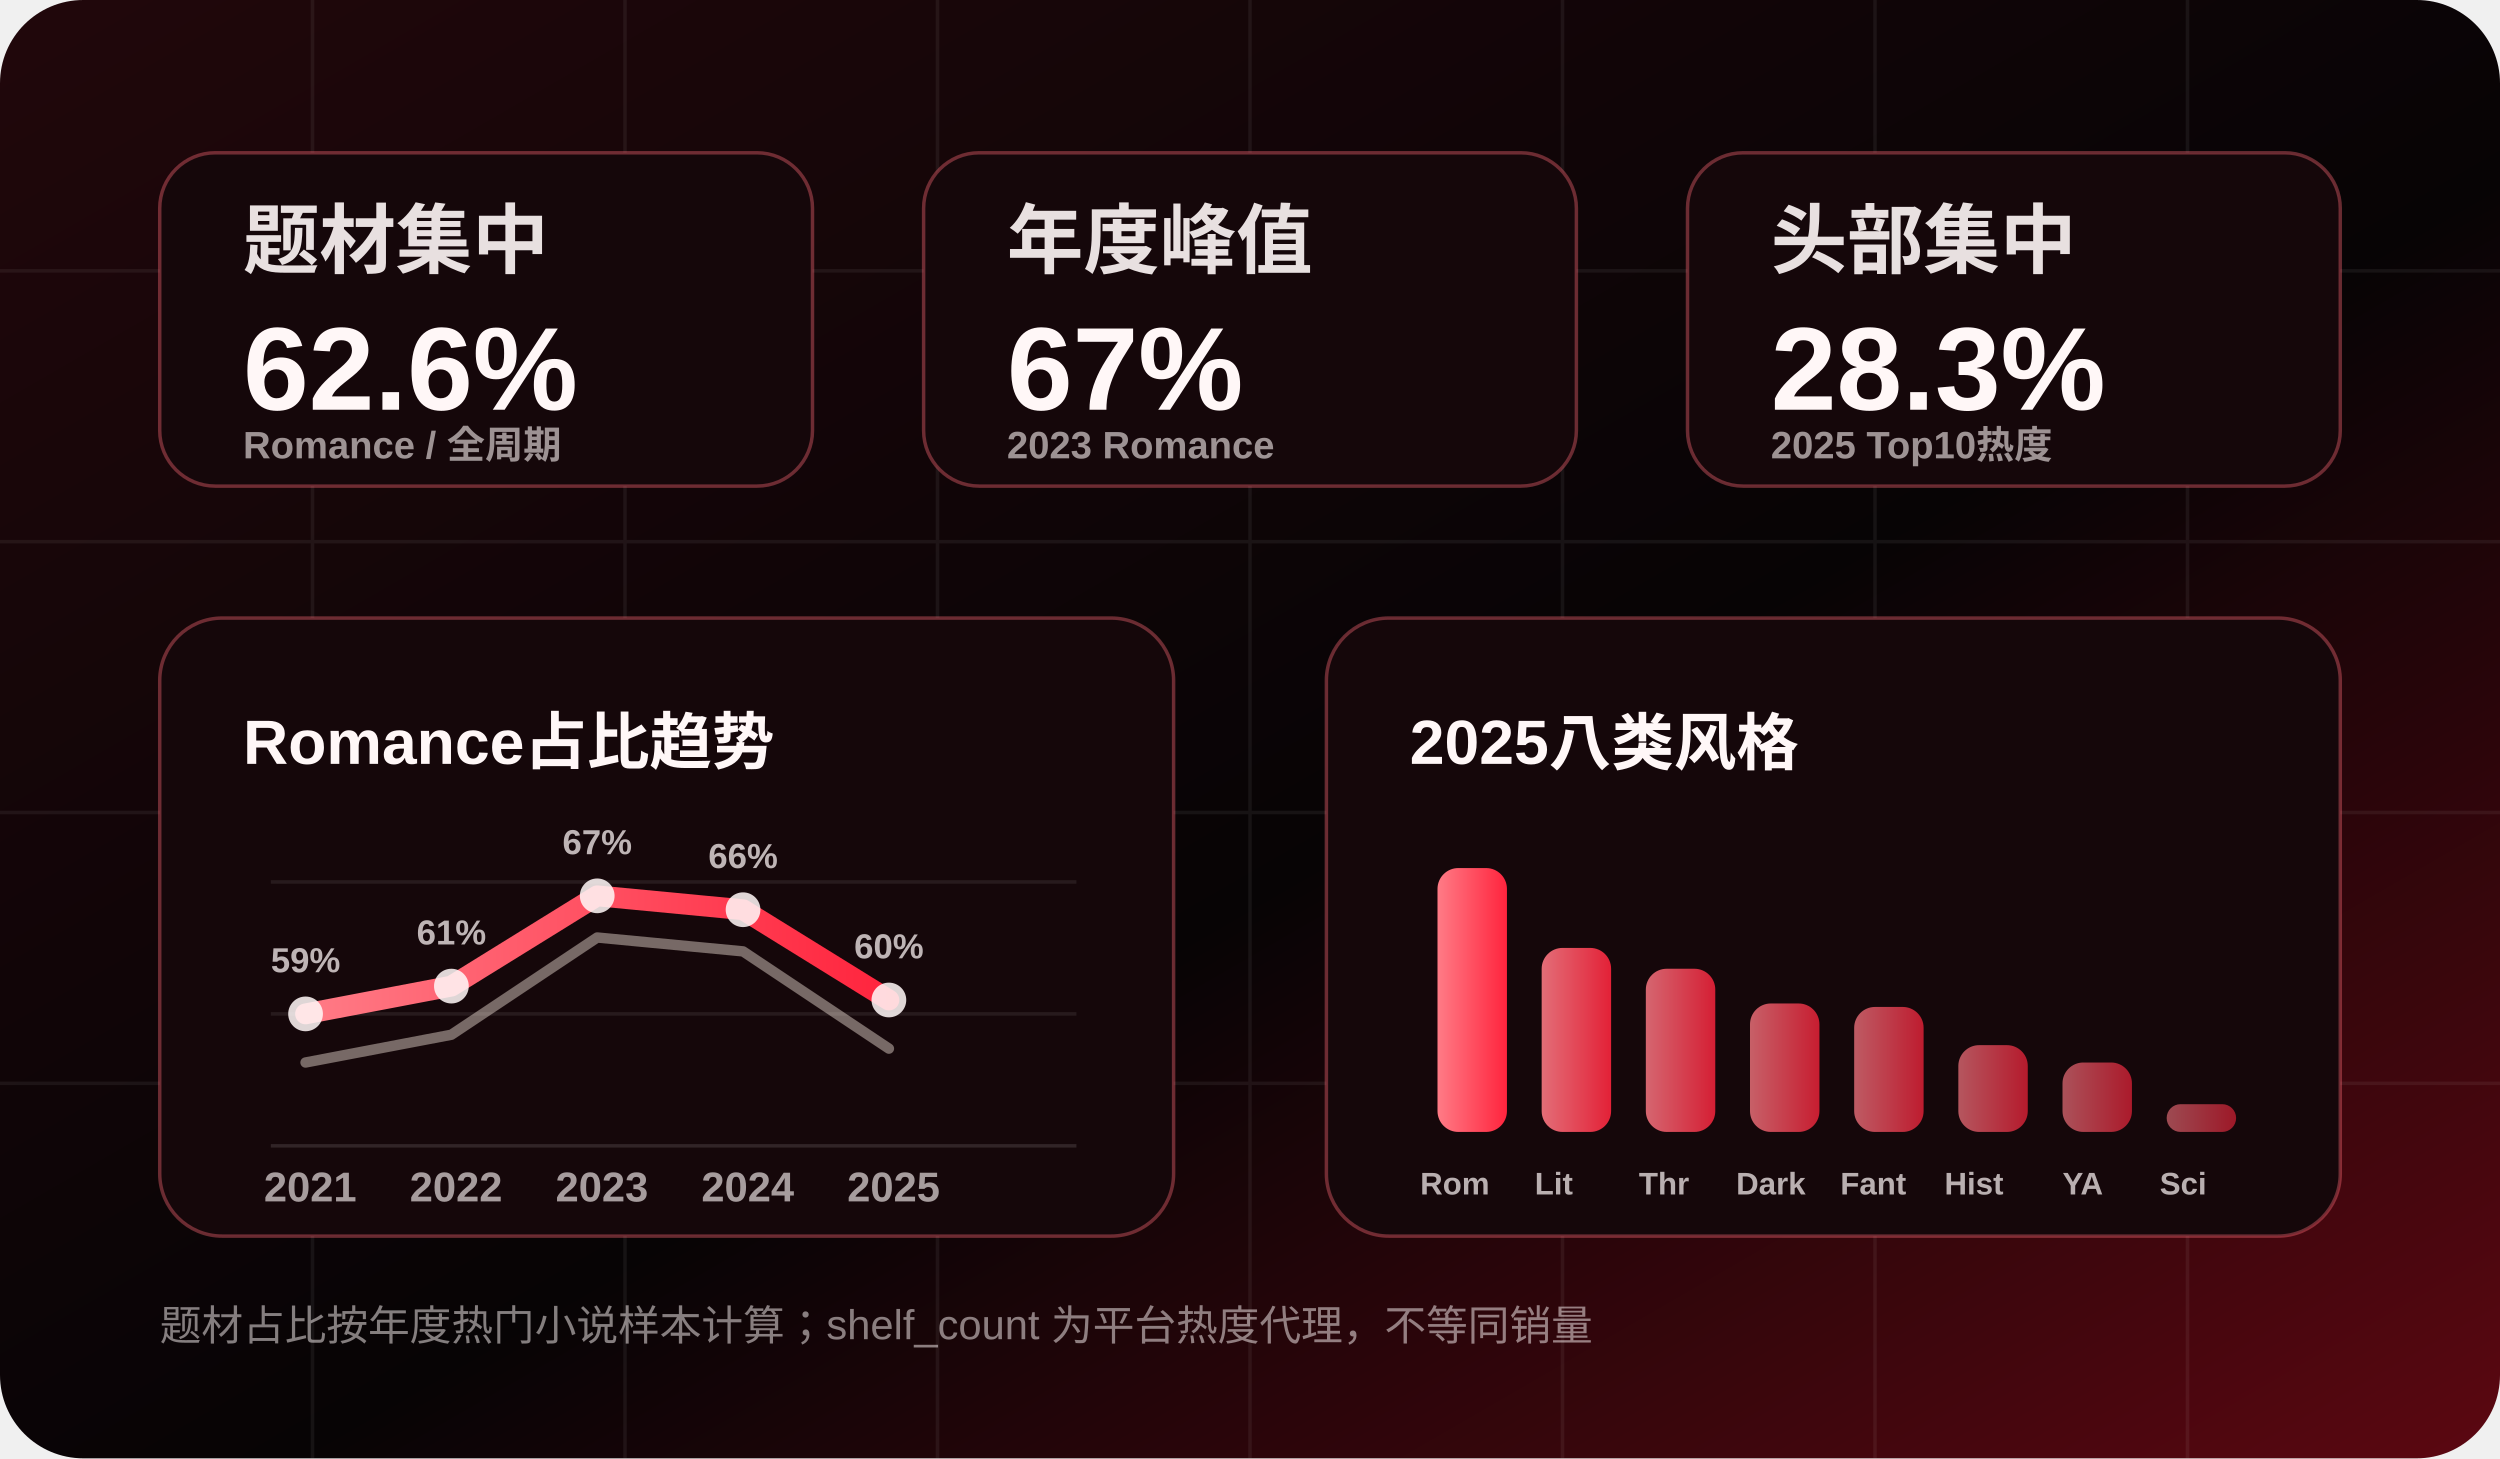
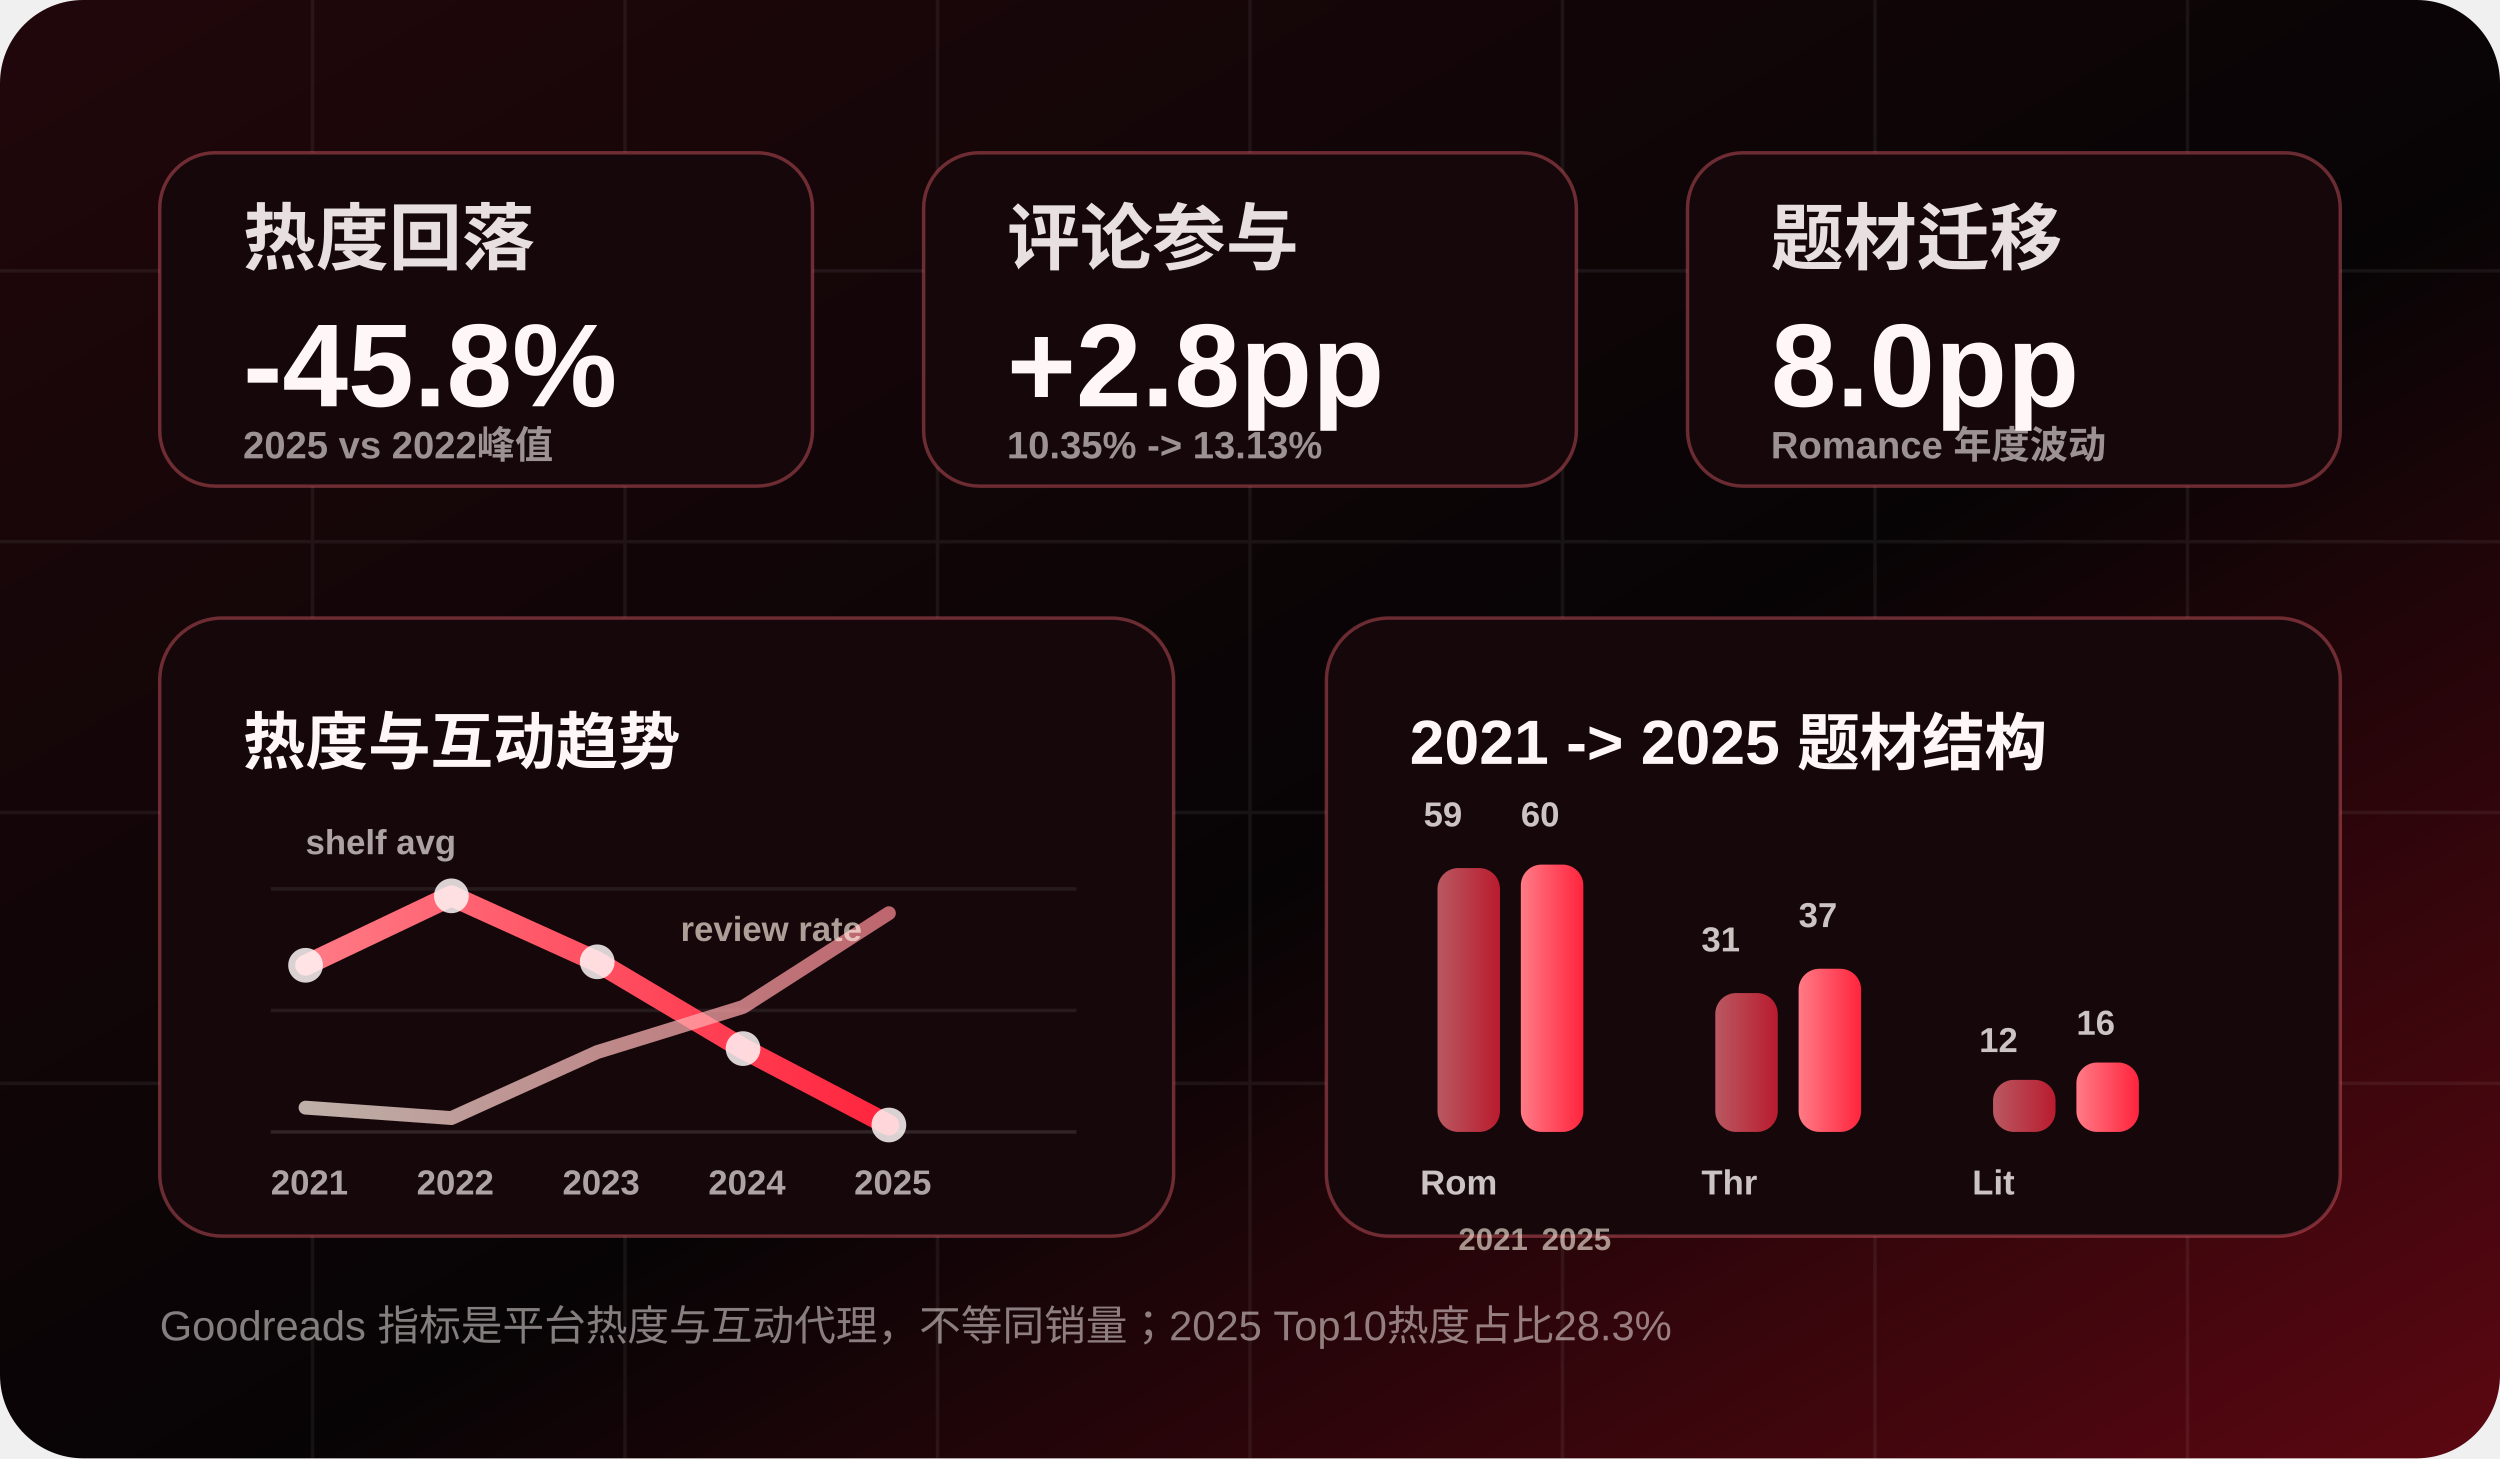
<svg xmlns="http://www.w3.org/2000/svg" width="720" height="420" viewBox="0 0 720 420" role="img" aria-labelledby="title desc">
  <defs>
    <linearGradient id="bg" x1="0" x2="1" y1="0" y2="1">
      <stop offset="0" stop-color="#21070b" />
      <stop offset="0.56" stop-color="#070405" />
      <stop offset="1" stop-color="#5c0711" />
    </linearGradient>
    <linearGradient id="red" x1="0" x2="1">
      <stop offset="0" stop-color="#ff7b86" />
      <stop offset="1" stop-color="#ff243d" />
    </linearGradient>
    <linearGradient id="cream" x1="0" x2="1">
      <stop offset="0" stop-color="#fff1e5" />
      <stop offset="1" stop-color="#ff8a94" />
    </linearGradient>
  </defs>
  <rect width="720" height="420" rx="24" fill="url(#bg)" />
  <path d="M0 78H720M0 156H720M0 234H720M0 312H720M90 0V420M180 0V420M270 0V420M360 0V420M450 0V420M540 0V420M630 0V420" stroke="#fff" stroke-opacity=".06" />
  <g fill="#15070a" stroke="#ff6b78" stroke-opacity=".38">
    <rect x="46" y="44" width="188" height="96" rx="16" />
    <rect x="266" y="44" width="188" height="96" rx="16" />
    <rect x="486" y="44" width="188" height="96" rx="16" />
    <rect x="46" y="178" width="292" height="178" rx="18" />
    <rect x="382" y="178" width="292" height="178" rx="18" />
  </g>
  <g font-family="Microsoft YaHei, Arial, sans-serif" fill="#fff7f7">
-     <text x="70" y="77" font-size="22" opacity=".9" font-weight="800">题材集中</text>
-     <text x="70" y="118" font-size="34" font-weight="900">62.6%</text>
-     <text x="70" y="132" font-size="11" opacity=".58" font-weight="700">Romance / 全周期</text>
-     <text x="290" y="77" font-size="22" opacity=".9" font-weight="800">年度峰值</text>
-     <text x="290" y="118" font-size="34" font-weight="900">67%</text>
-     <text x="290" y="132" font-size="11" opacity=".58" font-weight="700">2023 Romance</text>
-     <text x="510" y="77" font-size="22" opacity=".9" font-weight="800">头部集中</text>
-     <text x="510" y="118" font-size="34" font-weight="900">28.3%</text>
-     <text x="510" y="132" font-size="11" opacity=".58" font-weight="700">2025 Top10热度</text>
-     <text x="70" y="220" font-size="18" font-weight="900">Romance占比趋势</text>
-     <text x="406" y="220" font-size="18" font-weight="900">2025八类风格</text>
+     <text x="70" y="76" font-size="21" opacity=".9" font-weight="800">热度回落</text>
+     <text x="70" y="117" font-size="34" font-weight="900">-45.8%</text>
+     <text x="70" y="132" font-size="11" opacity=".58" font-weight="700">2025 vs 2022峰值</text>
+     <text x="290" y="76" font-size="21" opacity=".9" font-weight="800">评论参与</text>
+     <text x="290" y="117" font-size="34" font-weight="900">+2.8pp</text>
+     <text x="290" y="132" font-size="11" opacity=".58" font-weight="700">10.35% -&gt; 13.13%</text>
+     <text x="510" y="76" font-size="21" opacity=".9" font-weight="800">题材迁移</text>
+     <text x="510" y="117" font-size="34" font-weight="900">8.0pp</text>
+     <text x="510" y="132" font-size="11" opacity=".58" font-weight="700">Romance 年度波动</text>
+     <text x="70" y="220" font-size="18" font-weight="900">热度与互动趋势</text>
+     <text x="406" y="220" font-size="18" font-weight="900">2021 -&gt; 2025 题材结构</text>
  </g>
-   <path d="M78 330 H310" stroke="#fff" stroke-opacity=".12" />
-   <path d="M78 292 H310M78 254 H310" stroke="#fff" stroke-opacity=".08" />
-   <path d="M88 292 L130 284 L172 258 L214 262 L256 288" stroke="url(#red)" stroke-width="6" fill="none" stroke-linecap="round" stroke-linejoin="round" />
-   <path d="M88 306 L130 298 L172 270 L214 274 L256 302" stroke="#fff1e5" stroke-width="3" fill="none" stroke-linecap="round" stroke-linejoin="round" opacity=".42" />
-   <g fill="#fff7f7" opacity=".86">
-     <circle cx="88" cy="292" r="5" />
-     <circle cx="130" cy="284" r="5" />
-     <circle cx="172" cy="258" r="5" />
-     <circle cx="214" cy="262" r="5" />
-     <circle cx="256" cy="288" r="5" />
+   <path d="M78 326 H310" stroke="#fff" stroke-opacity=".12" />
+   <path d="M78 291 H310M78 256 H310" stroke="#fff" stroke-opacity=".08" />
+   <path d="M88 278 L130 258 L172 277 L214 302 L256 324" stroke="url(#red)" stroke-width="6" fill="none" stroke-linecap="round" stroke-linejoin="round" />
+   <path d="M88 319 L130 322 L172 303 L214 290 L256 263" stroke="url(#cream)" stroke-width="4" fill="none" stroke-linecap="round" stroke-linejoin="round" opacity=".72" />
+   <g fill="#fff7f7" opacity=".84">
+     <circle cx="88" cy="278" r="5" />
+     <circle cx="130" cy="258" r="5" />
+     <circle cx="172" cy="277" r="5" />
+     <circle cx="214" cy="302" r="5" />
+     <circle cx="256" cy="324" r="5" />
  </g>
-   <g font-family="Microsoft YaHei, Arial, sans-serif" fill="#fff7f7" opacity=".72" font-size="10" font-weight="800">
-     <text x="78" y="280">59%</text>
-     <text x="120" y="272">61%</text>
-     <text x="162" y="246">67%</text>
-     <text x="204" y="250">66%</text>
-     <text x="246" y="276">60%</text>
-   </g>
-   <g font-family="Microsoft YaHei, Arial, sans-serif" fill="#fff7f7" opacity=".62" font-size="12" font-weight="700">
-     <text x="76" y="346">2021</text>
-     <text x="118" y="346">2022</text>
-     <text x="160" y="346">2023</text>
-     <text x="202" y="346">2024</text>
-     <text x="244" y="346">2025</text>
+   <g font-family="Microsoft YaHei, Arial, sans-serif" fill="#fff7f7" opacity=".65" font-size="10" font-weight="800">
+     <text x="78" y="344">2021</text>
+     <text x="120" y="344">2022</text>
+     <text x="162" y="344">2023</text>
+     <text x="204" y="344">2024</text>
+     <text x="246" y="344">2025</text>
+     <text x="88" y="246">shelf avg</text>
+     <text x="196" y="271" fill="#fff1e5">review rate</text>
  </g>
  <g fill="url(#red)">
-     <rect x="414" y="250" width="20" height="76" rx="6" />
-     <rect x="444" y="273" width="20" height="53" rx="6" opacity=".88" />
-     <rect x="474" y="279" width="20" height="47" rx="6" opacity=".82" />
-     <rect x="504" y="289" width="20" height="37" rx="6" opacity=".76" />
-     <rect x="534" y="290" width="20" height="36" rx="6" opacity=".72" />
-     <rect x="564" y="301" width="20" height="25" rx="6" opacity=".68" />
-     <rect x="594" y="306" width="20" height="20" rx="6" opacity=".64" />
-     <rect x="624" y="318" width="20" height="8" rx="4" opacity=".58" />
+     <rect x="414" y="250" width="18" height="76" rx="6" opacity=".7" />
+     <rect x="438" y="249" width="18" height="77" rx="6" />
+     <rect x="494" y="286" width="18" height="40" rx="6" opacity=".7" />
+     <rect x="518" y="279" width="18" height="47" rx="6" />
+     <rect x="574" y="311" width="18" height="15" rx="6" opacity=".7" />
+     <rect x="598" y="306" width="18" height="20" rx="6" />
  </g>
-   <g font-family="Microsoft YaHei, Arial, sans-serif" fill="#fff7f7" opacity=".7" font-size="9" font-weight="700">
+   <g font-family="Microsoft YaHei, Arial, sans-serif" fill="#fff7f7" opacity=".78" font-size="10" font-weight="800">
    <text x="409" y="344">Rom</text>
-     <text x="442" y="344">Lit</text>
-     <text x="472" y="344">Thr</text>
-     <text x="500" y="344">Dark</text>
-     <text x="530" y="344">Fant</text>
-     <text x="560" y="344">Hist</text>
-     <text x="594" y="344">YA</text>
-     <text x="622" y="344">Sci</text>
+     <text x="490" y="344">Thr</text>
+     <text x="568" y="344">Lit</text>
+     <text x="410" y="238">59</text>
+     <text x="438" y="238">60</text>
+     <text x="490" y="274">31</text>
+     <text x="518" y="267">37</text>
+     <text x="570" y="303">12</text>
+     <text x="598" y="298">16</text>
  </g>
-   <text x="46" y="386" fill="#fff7f7" opacity=".5" font-family="Microsoft YaHei, Arial, sans-serif" font-size="12">题材占比按年度热门小说样本计算；shelf_count 为平台热度代理，不等同销量</text>
+   <g font-family="Microsoft YaHei, Arial, sans-serif" fill="#fff1e5" opacity=".6" font-size="9" font-weight="700">
+     <text x="420" y="360">2021</text>
+     <text x="444" y="360">2025</text>
+   </g>
+   <text x="46" y="386" fill="#fff7f7" opacity=".5" font-family="Microsoft YaHei, Arial, sans-serif" font-size="12">Goodreads 指标是平台热度与互动代理，不等同销量；2025 Top10热度占比28.3%</text>
</svg>
